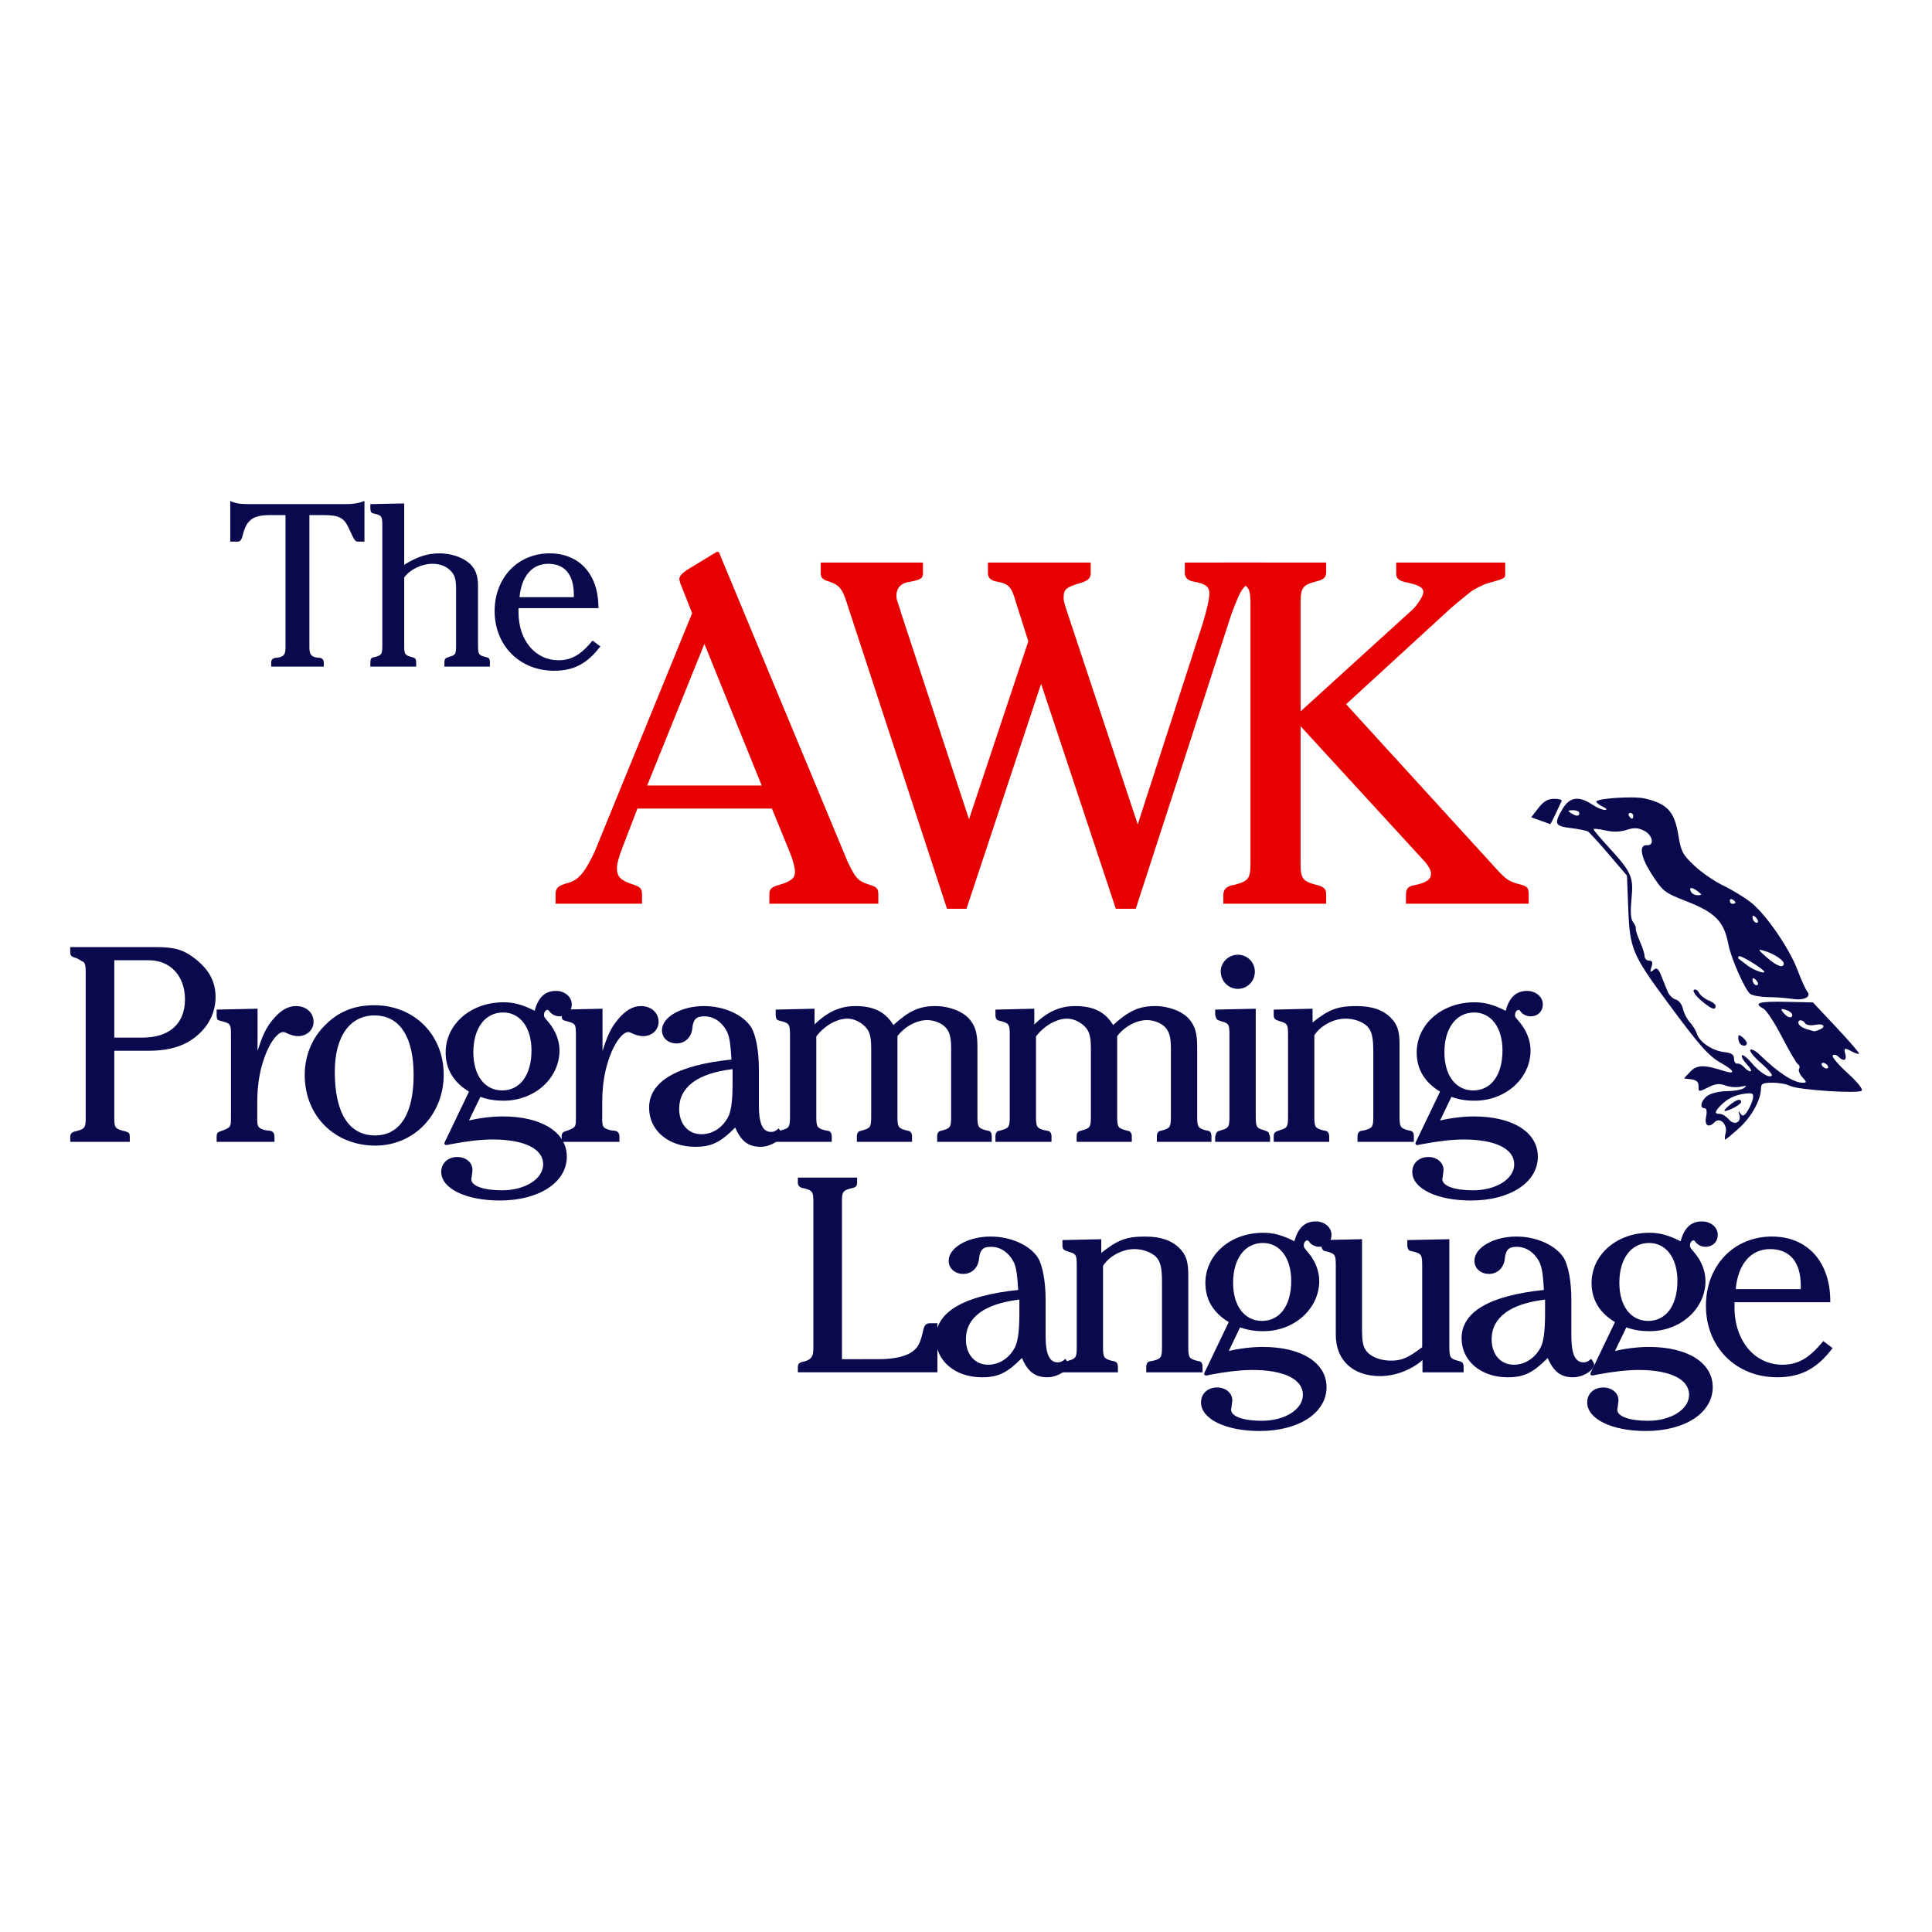
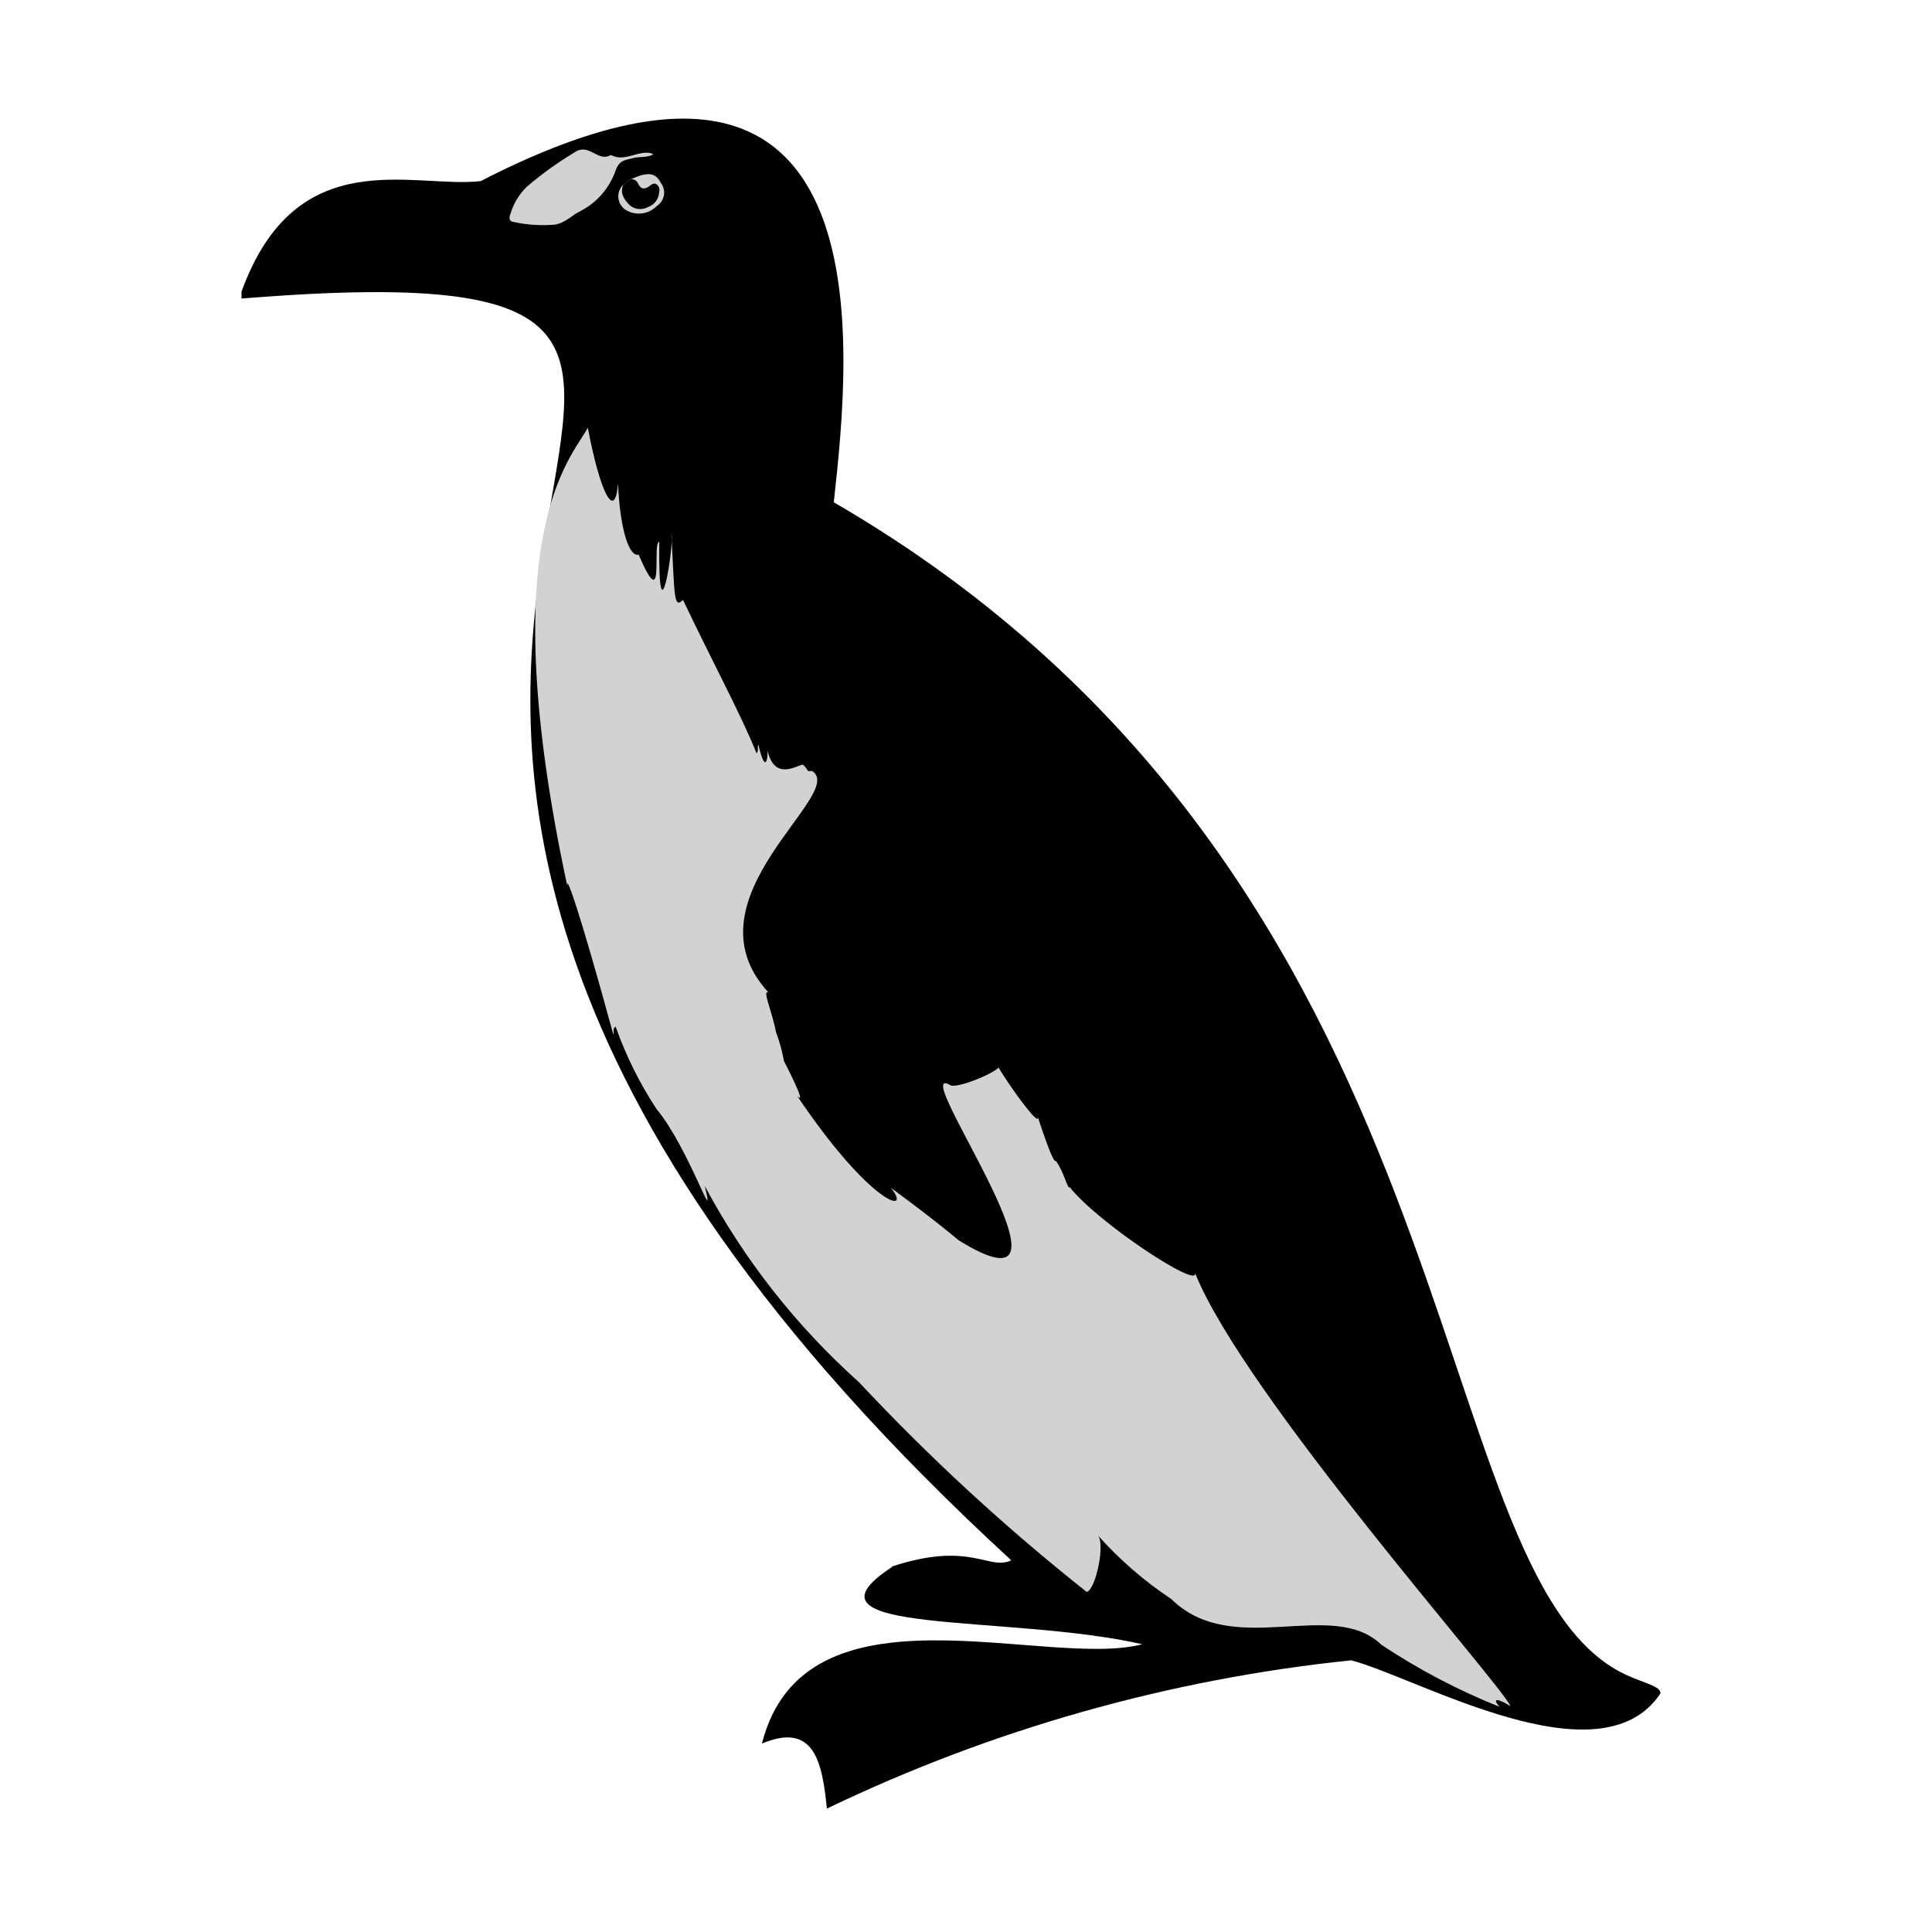
- <svg xmlns="http://www.w3.org/2000/svg" viewBox="0 0 128 128">
-   <g fill="#0a094d">
-     <path d="M114.33 75.056c.136-.547-.375-1.063-.715-.723-.418.422-.703.25-.582-.347.07-.36.035-.563-.102-.563-.36 0-.23-.527.207-.836.23-.16.801-.293 1.27-.297.469 0 .98-.09 1.133-.203.218-.152.168-.176-.22-.09-.276.063-.734.024-1.01-.082-.38-.144-.645-.12-1.075.094-.715.355-.703.36-.703-.078 0-.25-.153-.383-.485-.422l-.48-.063.41-.437c.438-.469.914-.48 2.2-.066.84.27.769.004-.133-.504-.852-.477-1.434-1.137-3.598-4.07-2.305-3.118-2.469-3.52-2.57-6.153l-.086-2.203-1.196-1.402c-.656-.77-1.28-1.454-1.386-1.52-.106-.062-.618-.168-1.137-.23-1.067-.125-1.133-.278-.547-1.27.46-.789 1.07-.879 1.953-.293.313.207.692.367.848.363.176-.007.12-.09-.14-.218-.235-.11-.423-.262-.423-.336 0-.211 2.477-.375 3.2-.207 1.5.343 1.98.87 2.234 2.445.172 1.066.285 1.281 1.058 2.008.473.449 1.344 1.047 1.934 1.328s1.414.789 1.836 1.125c.992.789 2.547 3.062 3.078 4.492.23.621.512 1.238.625 1.379.309.371-.187.625-.988.5a13.79 13.79 0 0 0-1.598-.117c-.52-.008-1.055-.106-1.191-.215-.348-.281-1.266-2.363-1.434-3.242-.293-1.563-.855-2.14-2.832-2.91-1.418-.551-1.523-.637-2.285-1.825-.7-1.09-.832-1.91-.3-1.87.546.042.398-.688-.192-.97-.403-.195-.668-.203-1.153-.042-.418.136-.886.148-1.406.03-.426-.097-.777-.132-.777-.077 0 .05.437.57.973 1.152 1.562 1.711 1.687 1.988 1.546 3.461-.082.852-.05 1.352.098 1.531.121.145.203.336.184.422-.02.09.105.477.273.863.172.383.313.828.313.985 0 .16.132.289.296.289.22 0 .258.11.16.422-.113.351-.09.386.133.199.22-.18.313-.11.512.379.133.328.324.797.422 1.043.098.242.34.484.54.535.202.05.41.324.476.613.062.285.27.688.457.89.187.204.402.552.472.774.176.551 1.024 1.117 1.805 1.207.492.059.652.164.652.442 0 .199.098.343.215.32.121-.023.32.086.45.234.124.153.316.278.425.278.11 0 0-.211-.242-.469s-.39-.523-.324-.59c.066-.062.344.149.617.477.547.648 1.176 1.054 1.36.87.066-.062-.262-.44-.723-.843-.461-.398-.774-.789-.7-.867.079-.078.352.062.61.312 1.242 1.203 2.25 1.864 2.855 1.864.285 0 .282-.035-.02-.368-.179-.199-.277-.445-.214-.55a.217.217 0 0 0-.07-.301c-.102-.063-.578-.875-1.059-1.805-.48-.93-1.031-1.773-1.227-1.879-.699-.375-.324-.492 1.458-.457l1.816.04 1.562 1.663c.86.918 1.532 1.696 1.493 1.735-.036.039-.239-.02-.45-.133-.52-.281-.57-.262-.457.172.11.418-.129.496-.468.152-.125-.12-.29-.156-.368-.078-.078.082.36.606.977 1.164.66.602 1.047 1.082.938 1.176-.247.21-4.247-.055-4.739-.32-.219-.118-.742-.211-1.164-.211-.637 0-.765.062-.765.37 0 .755-.614 1.872-1.434 2.622-.465.422-.887.77-.934.77s-.035-.2.028-.438zm.902-1.223c-.082-.25-.062-.261.082-.054.152.207.242.171.477-.192.156-.246.312-.617.347-.82.051-.32-.027-.367-.504-.313-.671.078-1.199.336-1.644.797-.403.422-.414.547-.043.547.156 0 .426.168.598.371.367.426.855.188.687-.336zm-.656-.605c.469-.39.777-.473.777-.211 0 .152-.828.601-1.09.59-.07-.004.067-.176.313-.38zm6.515-2.625c-.066-.106-.203-.188-.304-.188-.106 0-.137.082-.07.188.062.101.199.187.3.187.106 0 .137-.086.074-.187zm-.582-2.371c.512-.196.329-.45-.242-.332-.308.058-.597.015-.668-.102-.176-.281-.535-.262-.437.023.043.13.281.29.531.36.254.07.473.137.488.144.02.012.168-.03.328-.093zm-1.77-.996c0-.09-.132-.22-.296-.282-.461-.175-.523-.136-.266.168.258.313.563.375.563.114zm-2.41-2.317c-.136-.137-.222-.148-.222-.027 0 .25.223.472.348.347.054-.054-.004-.199-.125-.32zm.508-.61c-.324-.32-1.546-1.042-1.628-.956-.059.054-.07.129-.028.16.043.031.324.246.621.473.446.335 1.325.613 1.035.324zm1.34-.476c0-.226-.691-.672-1.32-.847-.422-.122-.402-.079.191.441.66.582 1.13.75 1.13.406zm-1.847-3.05c-.137-.137-.223-.149-.223-.032 0 .254.223.473.348.348.054-.05-.004-.195-.125-.317zm-1.352-.985c0-.047-.086-.137-.187-.2-.106-.062-.188-.026-.188.083 0 .11.082.2.188.2.101 0 .187-.036.187-.083zm-2.527-.77c-.387-.289-.602-.242-.395.086.067.114.266.2.442.196.277-.004.273-.04-.047-.281zm-4.242-4.976a.196.196 0 0 0-.2-.191c-.109 0-.148.085-.086.191.067.102.157.187.2.187.047 0 .086-.085.086-.187zm-3.575-.191c0-.102-.191-.184-.425-.184-.34.004-.368.039-.141.184.367.238.566.238.566 0zm10.657 15.3c-.067-.07-.125-.25-.125-.402 0-.219.054-.227.28-.04.157.13.286.31.286.4 0 .195-.262.218-.441.042zm-2.579-2.867c-.355-.3-.578-.617-.496-.703.086-.086.243-.008.348.18.102.187.39.414.64.511.25.094.458.258.458.364 0 .32-.262.222-.95-.352zm-10.66-11.93-.605-.218.476-.614c.352-.449.633-.609 1.047-.609.313 0 .532.063.493.14-.04.079-.215.458-.395.844-.176.391-.34.7-.367.692a84.463 84.463 0 0 1-.649-.235zM20.498 34.126h.922c1.03 0 1.355.164 1.675.84.422.918.422.918.68.918h.371v-2.691c-.422.16-.758.207-1.277.207h-6.29c-.695 0-.968-.047-1.324-.207v2.691h.5c.16 0 .258-.129.34-.465.242-.984.676-1.293 1.805-1.293h1.016v8.762c0 .469-.11.613-.5.68l-.16.015c-.192.031-.29.13-.29.305v.277h3.485v-.277c0-.176-.098-.274-.258-.305l-.18-.015c-.386-.051-.515-.211-.515-.68zm6.281 4.133c.39-.535 1.164-.906 1.89-.906.45 0 .872.148 1.16.437.29.274.387.563.387 1.211v3.758c0 .582-.03.645-.468.758l-.078.035c-.165.047-.227.129-.227.32v.293h3.016v-.293c0-.191-.063-.304-.207-.32l-.13-.035c-.406-.113-.452-.176-.452-.758v-3.953c0-.711-.196-1.195-.645-1.547-.469-.371-1.18-.598-1.922-.598-.789 0-1.469.227-2.324.758v-4.066l-2.242.047v.293c0 .191.066.304.195.32l.145.035c.402.11.453.176.453.758v7.953c0 .582-.051.645-.453.758l-.145.035c-.129.016-.195.129-.195.32v.293h3.035v-.293c0-.191-.067-.289-.227-.32l-.113-.035c-.402-.113-.453-.176-.453-.758zm12.867 2.031v-.144c-.031-2.13-1.293-3.485-3.226-3.485-2.114 0-3.649 1.614-3.649 3.825 0 2.289 1.664 3.953 3.938 3.953 1.308 0 2.195-.47 3.066-1.614l-.516-.386c-.777.949-1.406 1.304-2.261 1.304-1.532 0-2.645-1.324-2.645-3.164v-.289zm-1.629-.726H34.42c.128-1.387.835-2.211 1.902-2.211 1.098 0 1.695.726 1.695 2.035zM7.572 69.614h2.34c1.008 0 1.84-.19 2.515-.562 1.18-.676 1.856-1.758 1.856-2.996 0-1.082-.5-1.953-1.586-2.707-.656-.465-1.235-.602-2.434-.602h-5.61v.328c0 .215.056.293.31.372l.117.035c.289.156.441.254.46.254.098.097.137.289.137.597v9.79c0 .577-.078.675-.597.812l-.098.02c-.234.058-.328.171-.328.367v.328h3.945v-.328c0-.235-.039-.29-.293-.368l-.094-.02c-.562-.136-.64-.234-.64-.812zm0-.87v-5.126h2.285c1.43 0 2.398 1.043 2.398 2.594 0 1.606-1.027 2.531-2.804 2.531zm9.493-1.915-2.712.059v.348c0 .23.04.347.156.367l.407.117c.347.117.386.191.386.852v5.394c0 .64-.02.695-.347.852l-.25.097c-.274.078-.352.153-.352.387v.348h3.832v-.348c0-.234-.117-.367-.308-.387l-.313-.039c-.48-.137-.539-.215-.52-.91v-.89c0-1.313.192-2.36.618-3.383.328-.774.773-1.317 1.101-1.317.078 0 .137.02.332.117.23.098.442.153.657.153.578 0 1.023-.407 1.023-.946 0-.601-.48-1.046-1.16-1.046-.559 0-1.043.292-1.567.93-.425.523-.656 1.007-.984 2.05zm7.726-.23c-1.352 0-2.418.441-3.344 1.41-.813.852-1.258 1.992-1.258 3.21 0 2.708 1.973 4.68 4.68 4.68 2.554 0 4.527-2.05 4.527-4.699 0-2.648-1.953-4.601-4.605-4.601zm.02.676c1.663 0 2.593 1.41 2.593 3.945 0 2.574-.91 4.004-2.555 4.004-1.738 0-2.668-1.488-2.668-4.215 0-2.324.989-3.734 2.63-3.734zm7.014 5.394c.485.176.95.254 1.548.254 2.05 0 3.695-1.488 3.695-3.328 0-.637-.254-1.297-.695-1.836-.332-.387-.332-.387-.332-.523 0-.176.117-.329.234-.329.04 0 .078.02.152.133a.831.831 0 0 0 .641.293c.484 0 .812-.328.812-.793 0-.504-.464-.89-1.046-.89-.715 0-1.18.425-1.41 1.316-.813-.406-1.376-.562-2.07-.562-2.165 0-3.829 1.449-3.829 3.328 0 1.101.52 1.972 1.547 2.59l-1.625 3.386v.02c-.02.078.039.133.117.133.04 0 .133-.02.309-.055 1.004-.195 1.992-.313 2.765-.313 2.11 0 3.348.621 3.348 1.645 0 .969-1.2 1.723-2.73 1.723-1.22 0-2.032-.29-2.032-.735 0-.039 0-.078.02-.117.039-.309.058-.406.058-.504 0-.48-.425-.851-1.004-.851-.62 0-1.066.406-1.066.988 0 1.101 1.625 1.894 3.89 1.894 2.59 0 4.43-1.199 4.43-2.902 0-1.621-1.664-2.668-4.238-2.668-.734 0-1.625.117-2.242.27zm1.509-5.59c1.12 0 1.879.989 1.879 2.516 0 1.625-.758 2.648-1.938 2.648-1.16 0-1.914-.984-1.914-2.53 0-1.587.773-2.634 1.973-2.634z" />
-     <path d="m39.918 66.83-2.707.059v.348c0 .23.04.347.153.367l.406.117c.348.117.387.191.387.852v5.394c0 .64-.02.695-.348.852l-.25.097c-.273.078-.348.153-.348.387v.348h3.829v-.348c0-.234-.118-.367-.31-.387l-.308-.039c-.484-.137-.543-.215-.523-.91v-.89c0-1.313.191-2.36.617-3.383.332-.774.774-1.317 1.106-1.317.074 0 .132.02.328.117.23.098.445.153.656.153.582 0 1.027-.407 1.027-.946 0-.601-.484-1.046-1.164-1.046-.558 0-1.043.292-1.566.93-.426.523-.656 1.007-.985 2.05zm11.676 7.93c-.215.176-.328.234-.504.234-.562 0-.812-.543-.812-1.761v-2.399c0-1.18-.192-2.242-.504-2.765-.52-.832-1.797-1.414-3.133-1.414-1.527 0-2.785.738-2.785 1.605 0 .504.406.871.969.871.558 0 .984-.406 1.043-1.004.058-.582.25-.793.793-.793.523 0 .988.25 1.336.735.308.425.386.832.464 2.129-3.597.367-5.457 1.449-5.457 3.19 0 1.509 1.278 2.59 3.059 2.59 1.082 0 1.66-.288 2.648-1.277.387.91.871 1.278 1.684 1.278.637 0 1.39-.446 1.39-.852a.352.352 0 0 0-.038-.133zm-3.058-3.54v.446c0 1.18-.075 1.817-.25 2.242-.348.754-1.043 1.239-1.817 1.239-.87 0-1.472-.676-1.472-1.684 0-1.45 1.238-2.36 3.539-2.629z" />
-     <path d="m53.965 66.83-2.574.059v.348c0 .23.078.367.254.386l.152.04c.485.136.543.21.543.91v5.394c0 .695-.058.773-.543.91l-.152.04c-.176.019-.254.152-.254.386v.348h3.715v-.348c0-.234-.098-.367-.27-.387l-.214-.039c-.48-.137-.54-.215-.54-.91v-5.3c.54-.716 1.372-1.18 2.051-1.18.348 0 .715.136 1.024.386.425.332.562.7.562 1.567v4.527c0 .695-.058.773-.543.91l-.136.04c-.192.038-.27.152-.27.386v.348h3.656v-.348c0-.234-.097-.367-.273-.387L60 74.877c-.484-.137-.542-.215-.542-.91v-5.32c.484-.637 1.277-1.063 1.972-1.063.426 0 .91.176 1.18.446.293.289.406.675.406 1.41v4.527c0 .695-.059.773-.52.91l-.156.04c-.175.038-.25.152-.25.386v.348h3.617v-.348c0-.234-.078-.367-.234-.387l-.172-.039c-.484-.137-.543-.215-.543-.91v-4.602c0-.91-.136-1.375-.523-1.84-.445-.519-1.352-.87-2.262-.87-1.043 0-1.723.292-2.785 1.257-.523-.87-1.297-1.257-2.516-1.257-1.004 0-1.836.37-2.707 1.218zm14.559 0-2.574.059v.348c0 .23.078.367.25.386l.156.04c.484.136.543.21.543.91v5.394c0 .695-.059.773-.543.91l-.156.04c-.172.019-.25.152-.25.386v.348h3.715v-.348c0-.234-.098-.367-.27-.387l-.215-.039c-.484-.137-.543-.215-.543-.91v-5.3c.543-.716 1.375-1.18 2.051-1.18.348 0 .715.136 1.027.386.426.332.559.7.559 1.567v4.527c0 .695-.059.773-.54.91l-.136.04c-.195.038-.27.152-.27.386v.348h3.657v-.348c0-.234-.098-.367-.274-.387l-.152-.039c-.484-.137-.543-.215-.543-.91v-5.32c.484-.637 1.277-1.063 1.973-1.063.426 0 .91.176 1.18.446.288.289.406.675.406 1.41v4.527c0 .695-.059.773-.524.91l-.152.04c-.176.038-.254.152-.254.386v.348h3.617v-.348c0-.234-.074-.367-.23-.387l-.176-.039c-.48-.137-.54-.215-.54-.91v-4.602c0-.91-.136-1.375-.523-1.84-.445-.519-1.355-.87-2.261-.87-1.047 0-1.723.292-2.785 1.257-.524-.87-1.297-1.257-2.516-1.257-1.008 0-1.836.37-2.707 1.218zm14.672 0-2.688.059v.348c.078.289.098.328.29.386l.117.04c.503.136.539.21.539.91v5.394c0 .695-.055.773-.54.91l-.117.04c-.191.058-.21.097-.289.386v.348h3.637v-.348l-.059-.156c-.02-.059-.039-.098-.039-.114a.447.447 0 0 0-.21-.117l-.098-.039c-.485-.137-.543-.215-.543-.91zm-1.18-3.578c-.617 0-1.14.504-1.14 1.102 0 .64.503 1.16 1.14 1.16.621 0 1.121-.5 1.121-1.14 0-.618-.5-1.122-1.12-1.122zm4.945 3.578-2.574.059v.348c0 .23.078.328.309.386l.097.04c.504.136.543.21.543.91v5.394c0 .695-.058.773-.543.91l-.097.04c-.23.058-.309.152-.309.386v.348h3.676v-.348c0-.234-.098-.367-.27-.387l-.175-.039c-.485-.137-.54-.215-.54-.91v-5.375c.422-.66 1.294-1.105 2.067-1.105.563 0 1.105.195 1.434.503.308.31.406.735.406 1.684v4.293c0 .695-.059.773-.563.91l-.21.04c-.176.019-.274.152-.274.386v.348h3.734v-.348c0-.234-.078-.367-.23-.387l-.176-.039c-.484-.137-.543-.215-.543-.91v-4.758c0-.89-.133-1.336-.578-1.777-.523-.524-1.238-.777-2.281-.777-1.219 0-1.82.214-2.903 1.085z" />
-     <path d="M96.16 72.67c.485.176.95.254 1.547.254 2.051 0 3.696-1.488 3.696-3.328 0-.637-.254-1.297-.695-1.836-.333-.387-.333-.387-.333-.523 0-.176.118-.329.235-.329.039 0 .078.02.152.133a.831.831 0 0 0 .64.293c.485 0 .813-.328.813-.793 0-.504-.465-.89-1.047-.89-.714 0-1.18.425-1.41 1.316-.812-.406-1.375-.562-2.07-.562-2.164 0-3.828 1.449-3.828 3.328 0 1.101.52 1.972 1.547 2.59l-1.625 3.386v.02c-.02.078.039.133.117.133.039 0 .133-.02.308-.055 1.004-.195 1.993-.313 2.766-.313 2.11 0 3.348.621 3.348 1.645 0 .969-1.2 1.723-2.73 1.723-1.22 0-2.032-.29-2.032-.735 0-.039 0-.078.02-.117.039-.309.058-.406.058-.504 0-.48-.426-.851-1.004-.851-.62 0-1.066.406-1.066.988 0 1.101 1.625 1.894 3.89 1.894 2.59 0 4.43-1.199 4.43-2.902 0-1.621-1.664-2.668-4.238-2.668-.734 0-1.625.117-2.242.27zm1.508-5.59c1.122 0 1.875.989 1.875 2.516 0 1.625-.753 2.648-1.933 2.648-1.16 0-1.914-.984-1.914-2.53 0-1.587.773-2.634 1.972-2.634zM55.782 90.05V79.544c0-.578.078-.676.597-.812l.098-.02c.234-.055.309-.152.309-.367v-.328H52.86v.328c0 .195.097.312.308.367l.118.02c.523.136.601.234.601.812v9.809c0 .52-.137.715-.601.851l-.118.02c-.25.074-.308.152-.308.367v.328h9.246v-3.25h-.484c-.25 0-.368.098-.446.426-.21.93-.347 1.18-.754 1.469-.425.308-1.199.484-2.183.484z" />
-     <path d="M70.59 90.03c-.21.175-.328.23-.504.23-.558 0-.812-.54-.812-1.758v-2.398c0-1.18-.192-2.242-.5-2.766-.524-.832-1.8-1.414-3.137-1.414-1.527 0-2.785.738-2.785 1.606 0 .503.406.87.969.87.562 0 .984-.406 1.043-1.003.058-.582.254-.793.793-.793.523 0 .988.25 1.336.734.308.426.386.832.465 2.125C63.86 85.834 62 86.916 62 88.658c0 1.508 1.278 2.59 3.06 2.59 1.081 0 1.663-.289 2.647-1.277.387.91.872 1.277 1.684 1.277.637 0 1.39-.445 1.39-.851a.354.354 0 0 0-.034-.137zm-3.054-3.54v.446c0 1.18-.079 1.816-.254 2.242-.348.754-1.043 1.238-1.817 1.238-.87 0-1.472-.676-1.472-1.683 0-1.45 1.238-2.36 3.543-2.63z" />
-     <path d="m72.961 82.1-2.57.058v.348c0 .23.074.328.309.387l.097.039c.5.133.54.21.54.91v5.395c0 .695-.06.773-.54.91l-.097.039c-.235.058-.309.152-.309.386v.348h3.672v-.347c0-.235-.094-.368-.27-.387l-.171-.04c-.485-.136-.543-.214-.543-.91v-5.374c.425-.66 1.296-1.106 2.07-1.106.558 0 1.101.195 1.43.504.308.309.406.734.406 1.684v4.293c0 .695-.059.773-.559.91l-.215.039c-.175.02-.27.152-.27.386v.348h3.731v-.347c0-.235-.074-.368-.23-.387l-.176-.04c-.48-.136-.539-.214-.539-.91V84.48c0-.89-.137-1.336-.582-1.782-.52-.519-1.238-.773-2.281-.773-1.219 0-1.82.215-2.903 1.086z" />
-     <path d="M82.16 87.94c.485.175.95.254 1.547.254 2.051 0 3.696-1.493 3.696-3.329 0-.636-.25-1.296-.695-1.835-.329-.387-.329-.387-.329-.524 0-.176.114-.328.23-.328.04 0 .079.02.157.133.133.176.387.293.637.293.484 0 .812-.332.812-.793 0-.504-.465-.89-1.043-.89-.715 0-1.18.425-1.414 1.316-.812-.407-1.37-.563-2.07-.563-2.164 0-3.828 1.45-3.828 3.328 0 1.102.523 1.973 1.547 2.59l-1.625 3.387v.02c-.02.074.039.132.117.132.039 0 .137-.02.308-.059 1.008-.19 1.993-.308 2.766-.308 2.11 0 3.348.621 3.348 1.644 0 .97-1.2 1.723-2.727 1.723-1.219 0-2.031-.289-2.031-.734 0-.04 0-.078.02-.117.039-.31.058-.407.058-.504 0-.485-.426-.852-1.008-.852-.617 0-1.062.406-1.062.988 0 1.102 1.625 1.895 3.886 1.895 2.594 0 4.43-1.2 4.43-2.902 0-1.625-1.664-2.668-4.234-2.668-.738 0-1.625.117-2.246.27zm1.512-5.59c1.121 0 1.875.988 1.875 2.515 0 1.625-.754 2.649-1.933 2.649-1.16 0-1.918-.984-1.918-2.531 0-1.586.777-2.633 1.976-2.633z" />
-     <path d="M94.243 90.92h2.726v-.347c0-.235-.074-.348-.27-.387l-.136-.04c-.48-.136-.54-.214-.54-.91V82.1l-2.784.058v.348c0 .23.094.367.27.387l.175.039c.48.133.54.21.54.91v5.414c-.946.715-1.372.89-2.071.89-.637 0-1.235-.214-1.547-.542-.29-.328-.367-.617-.367-1.547V82.1l-2.688.058v.348c0 .23.098.367.25.387l.156.039c.485.133.543.21.543.91v4.602c0 1.683 1.141 2.726 2.938 2.726.988 0 2.07-.406 2.805-1.062z" />
-     <path d="M105.42 90.03c-.211.175-.329.23-.5.23-.563 0-.813-.54-.813-1.758v-2.398c0-1.18-.195-2.242-.504-2.766-.523-.832-1.8-1.414-3.133-1.414-1.527 0-2.785.738-2.785 1.606 0 .503.406.87.965.87.563 0 .988-.406 1.047-1.003.058-.582.25-.793.793-.793.52 0 .984.25 1.332.734.312.426.387.832.465 2.125-3.598.371-5.453 1.453-5.453 3.195 0 1.508 1.277 2.59 3.054 2.59 1.086 0 1.664-.289 2.653-1.277.386.91.867 1.277 1.68 1.277.64 0 1.394-.445 1.394-.851 0-.04-.02-.098-.04-.137zm-3.055-3.54v.446c0 1.18-.078 1.816-.25 2.242-.348.754-1.047 1.238-1.82 1.238-.872 0-1.47-.676-1.47-1.683 0-1.45 1.24-2.36 3.54-2.63z" />
-     <path d="M107.75 87.94c.48.175.946.254 1.547.254 2.051 0 3.696-1.493 3.696-3.329 0-.636-.254-1.296-.7-1.835-.328-.387-.328-.387-.328-.524 0-.176.118-.328.235-.328.035 0 .074.02.152.133a.831.831 0 0 0 .64.293c.481 0 .813-.332.813-.793 0-.504-.465-.89-1.047-.89-.715 0-1.18.425-1.41 1.316-.812-.407-1.375-.563-2.07-.563-2.168 0-3.832 1.45-3.832 3.328 0 1.102.523 1.973 1.55 2.59l-1.624 3.387v.02c-.02.074.039.132.113.132.039 0 .137-.02.312-.059 1.004-.19 1.993-.308 2.766-.308 2.105 0 3.344.621 3.344 1.644 0 .97-1.2 1.723-2.727 1.723-1.219 0-2.031-.289-2.031-.734 0-.04 0-.078.02-.117.038-.31.058-.407.058-.504 0-.485-.426-.852-1.008-.852-.617 0-1.062.406-1.062.988 0 1.102 1.625 1.895 3.886 1.895 2.594 0 4.43-1.2 4.43-2.902 0-1.625-1.664-2.668-4.234-2.668-.735 0-1.625.117-2.242.27zm1.508-5.59c1.121 0 1.875.988 1.875 2.515 0 1.625-.754 2.649-1.933 2.649-1.16 0-1.914-.984-1.914-2.531 0-1.586.773-2.633 1.972-2.633z" />
-     <path d="M121.26 86.276v-.172c-.039-2.555-1.547-4.18-3.867-4.18-2.535 0-4.371 1.938-4.371 4.586 0 2.746 1.992 4.738 4.719 4.738 1.566 0 2.629-.562 3.675-1.933l-.62-.465c-.93 1.14-1.684 1.566-2.708 1.566-1.836 0-3.172-1.586-3.172-3.789v-.351zm-1.953-.868h-4.312c.152-1.664 1.003-2.652 2.28-2.652 1.317 0 2.032.871 2.032 2.438z" />
-   </g>
-   <path fill="#e70000" d="M45.856 40.626 39.418 56.38c-.675 1.457-1.117 1.965-1.863 2.137-.574.168-.746.336-.746.71v.645h5.727v-.644c0-.34-.133-.477-.543-.61-.844-.273-1.118-.507-1.118-1.086 0-.304.102-.71.407-1.492l.949-2.472h8.91l1.152 2.812c.239.578.375 1.086.375 1.39 0 .407-.238.61-1.015.848-.512.133-.68.27-.68.61v.644h7.219v-.644c0-.305-.102-.442-.375-.543-.98-.305-1.082-.406-1.66-1.594l-8.438-20.293c-.066-.203-.101-.238-.168-.238-.066 0-.066 0-.34.168l-1.726 1.05c-.305.204-.477.407-.477.579 0 .066.035.168.07.304zm4.61 11.418h-7.59l3.792-9.387zm18.511-6.742 4.95 14.906h1.32l6.335-19.515c.711-1.864.747-1.93 1.829-2.305.238-.031.34-.168.34-.406v-.711h-5.254v.71c0 .274.207.477.543.544.812.136 1.085.34 1.085.78 0 .372-.171 1.118-.44 1.997l-4.306 13.316-4.707-14.164c-.203-.64-.203-.64-.203-.879 0-.543.168-.68 1.219-.984.406-.133.574-.305.574-.61v-.71h-6.808v.71c0 .305.203.477.543.544.812.136 1.015.34 1.285 1.289l.847 2.675-3.93 11.79-4.472-13.586-.168-.543c-.137-.371-.172-.508-.172-.676 0-.508.309-.848.817-.914.777-.137.945-.239.945-.578v-.711h-6.774v.71c0 .239.102.376.336.477.883.27 1.086.473 1.426 1.59l6.606 20.16h1.289z" />
-   <path fill="#e70000" d="M86.168 47.13v-7.184c0-1.015.137-1.183 1.016-1.421l.137-.036c.441-.132.543-.27.543-.64v-.578H81.05v.578s.035.066.274.437c.03.07.132.137.336.203l.203.036c.847.238.984.441.984 1.421v17.247c0 1.02-.137 1.187-1.05 1.425l-.169.032c-.406.101-.578.304-.578.644v.578h6.813v-.578c0-.37-.102-.508-.543-.644l-.137-.032c-.879-.238-1.016-.406-1.016-1.425v-9.079l8.266 9.012c.238.305.375.543.375.746 0 .407-.305.61-1.117.778-.406.07-.543.238-.543.644v.578h8.133v-.578c0-.473-.07-.574-.614-.71-.742-.204-.878-.27-1.93-1.458l-9.554-10.469 6.945-6.37c.442-.372.883-.747 1.32-1.083.204-.172.848-.476 1.051-.543 1.223-.34 1.223-.34 1.223-.644v-.746h-7.219v.746c0 .304.168.472.711.574.813.172 1.086.34 1.086.645 0 .238-.375.812-.68 1.117z" />
+ <svg xmlns="http://www.w3.org/2000/svg" width="800px" height="800px" viewBox="0 0 32 32">
+   <path d="M26.925,27.737C23.431,26.1,24.606,14.588,13.81,8.319,14.089,5.792,14.758-.5,7.961,3,6.845,3.128,4.907,2.331,4,4.831v.114C16.918,3.9.088,10.53,16.75,25.844c-.373.176-.674-.325-1.97.1l-.014.016c-1.722,1.135,1.933.768,4.154,1.274-1.611.417-5.594-1.137-6.3,1.645.877-.37,1,.329,1.076,1.077A26.277,26.277,0,0,1,22.379,27.5c1.1.285,4.118,2.049,5.122.551C27.519,27.93,27.221,27.876,26.925,27.737Z" />
+   <path d="M10.446,2.97l-.121.088a.266.266,0,0,0-.011.377.211.211,0,0,0,.045.039.416.416,0,0,0,.521-.063.263.263,0,0,0,.078-.364l-.01-.014c-.076-.143-.163-.177-.34-.127C10.553,2.925,10.5,2.946,10.446,2.97Z" style="fill:#d2d2d2" />
+   <path d="M18,26.368c.151-.041.318-.828.174-.949A6.29,6.29,0,0,0,19.4,26.485c1.023,1.007,2.665-.032,3.482.759a10.736,10.736,0,0,0,1.957,1.027c-.139-.151-.029-.144.179-.011-.13-.338-4.421-5.156-5.226-7.18.095.293-1.608-.824-2.076-1.419-.028.056-.092-.251-.228-.434-.041.05-.2-.433-.3-.728.037.187-.462-.5-.65-.818-.056.09-.719.372-.809.286-.729-.4,2.529,4.066.122,2.559.676.683.614.4-1.095-.852.364.452-.317.312-1.553-1.523.186.2-.218-.576-.218-.576a2.692,2.692,0,0,0-.133-.483c-.056-.32-.241-.723-.12-.65-1.444-1.556,1.314-3.3.719-3.671-.111,0-.027.017-.151-.106-.09,0-.468.285-.587-.234.006.132-.034.406-.153-.1-.023.052.015.1-.03.145-.225-.576-.772-1.6-1.217-2.539-.158.155-.138-.076-.193-1.092.053.144-.225,1.921-.2.13-.128.007.108,1.258-.343.21-.141.05-.305-.363-.341-1.178-.048.623-.29.187-.5-.923-.269.508-1.6,1.743-.333,7.622-.053-.313.186.341.755,2.427.021-.039-.022-.083.038-.131a6.324,6.324,0,0,0,.677,1.365c.544.658.995,2.074.8,1.277a11.867,11.867,0,0,0,2.554,3.249A34.423,34.423,0,0,0,18,26.368Z" style="fill:#d2d2d2" />
+   <path d="M10.823,2.557a.291.291,0,0,0-.051-.022c-.221-.04-.429.153-.654.032-.145.085-.257-.036-.375-.073a.224.224,0,0,0-.2.014,5.823,5.823,0,0,0-.814.582,1.037,1.037,0,0,0-.273.449c-.021.048-.037.126.05.137a2.3,2.3,0,0,0,.682.045c.177-.028.277-.152.418-.221a1.2,1.2,0,0,0,.592-.68c.064-.175.161-.167.28-.2S10.7,2.62,10.823,2.557Z" style="fill:#d2d2d2" />
+   <path d="M10.325,3.058l.121-.088a.117.117,0,0,1,.12.064c.044.1.106.112.193.047.033-.025.071-.058.118-.027a.119.119,0,0,1,.041.128.276.276,0,0,1-.187.248.266.266,0,0,1-.3-.03C10.341,3.308,10.26,3.2,10.325,3.058Z" />
</svg>
